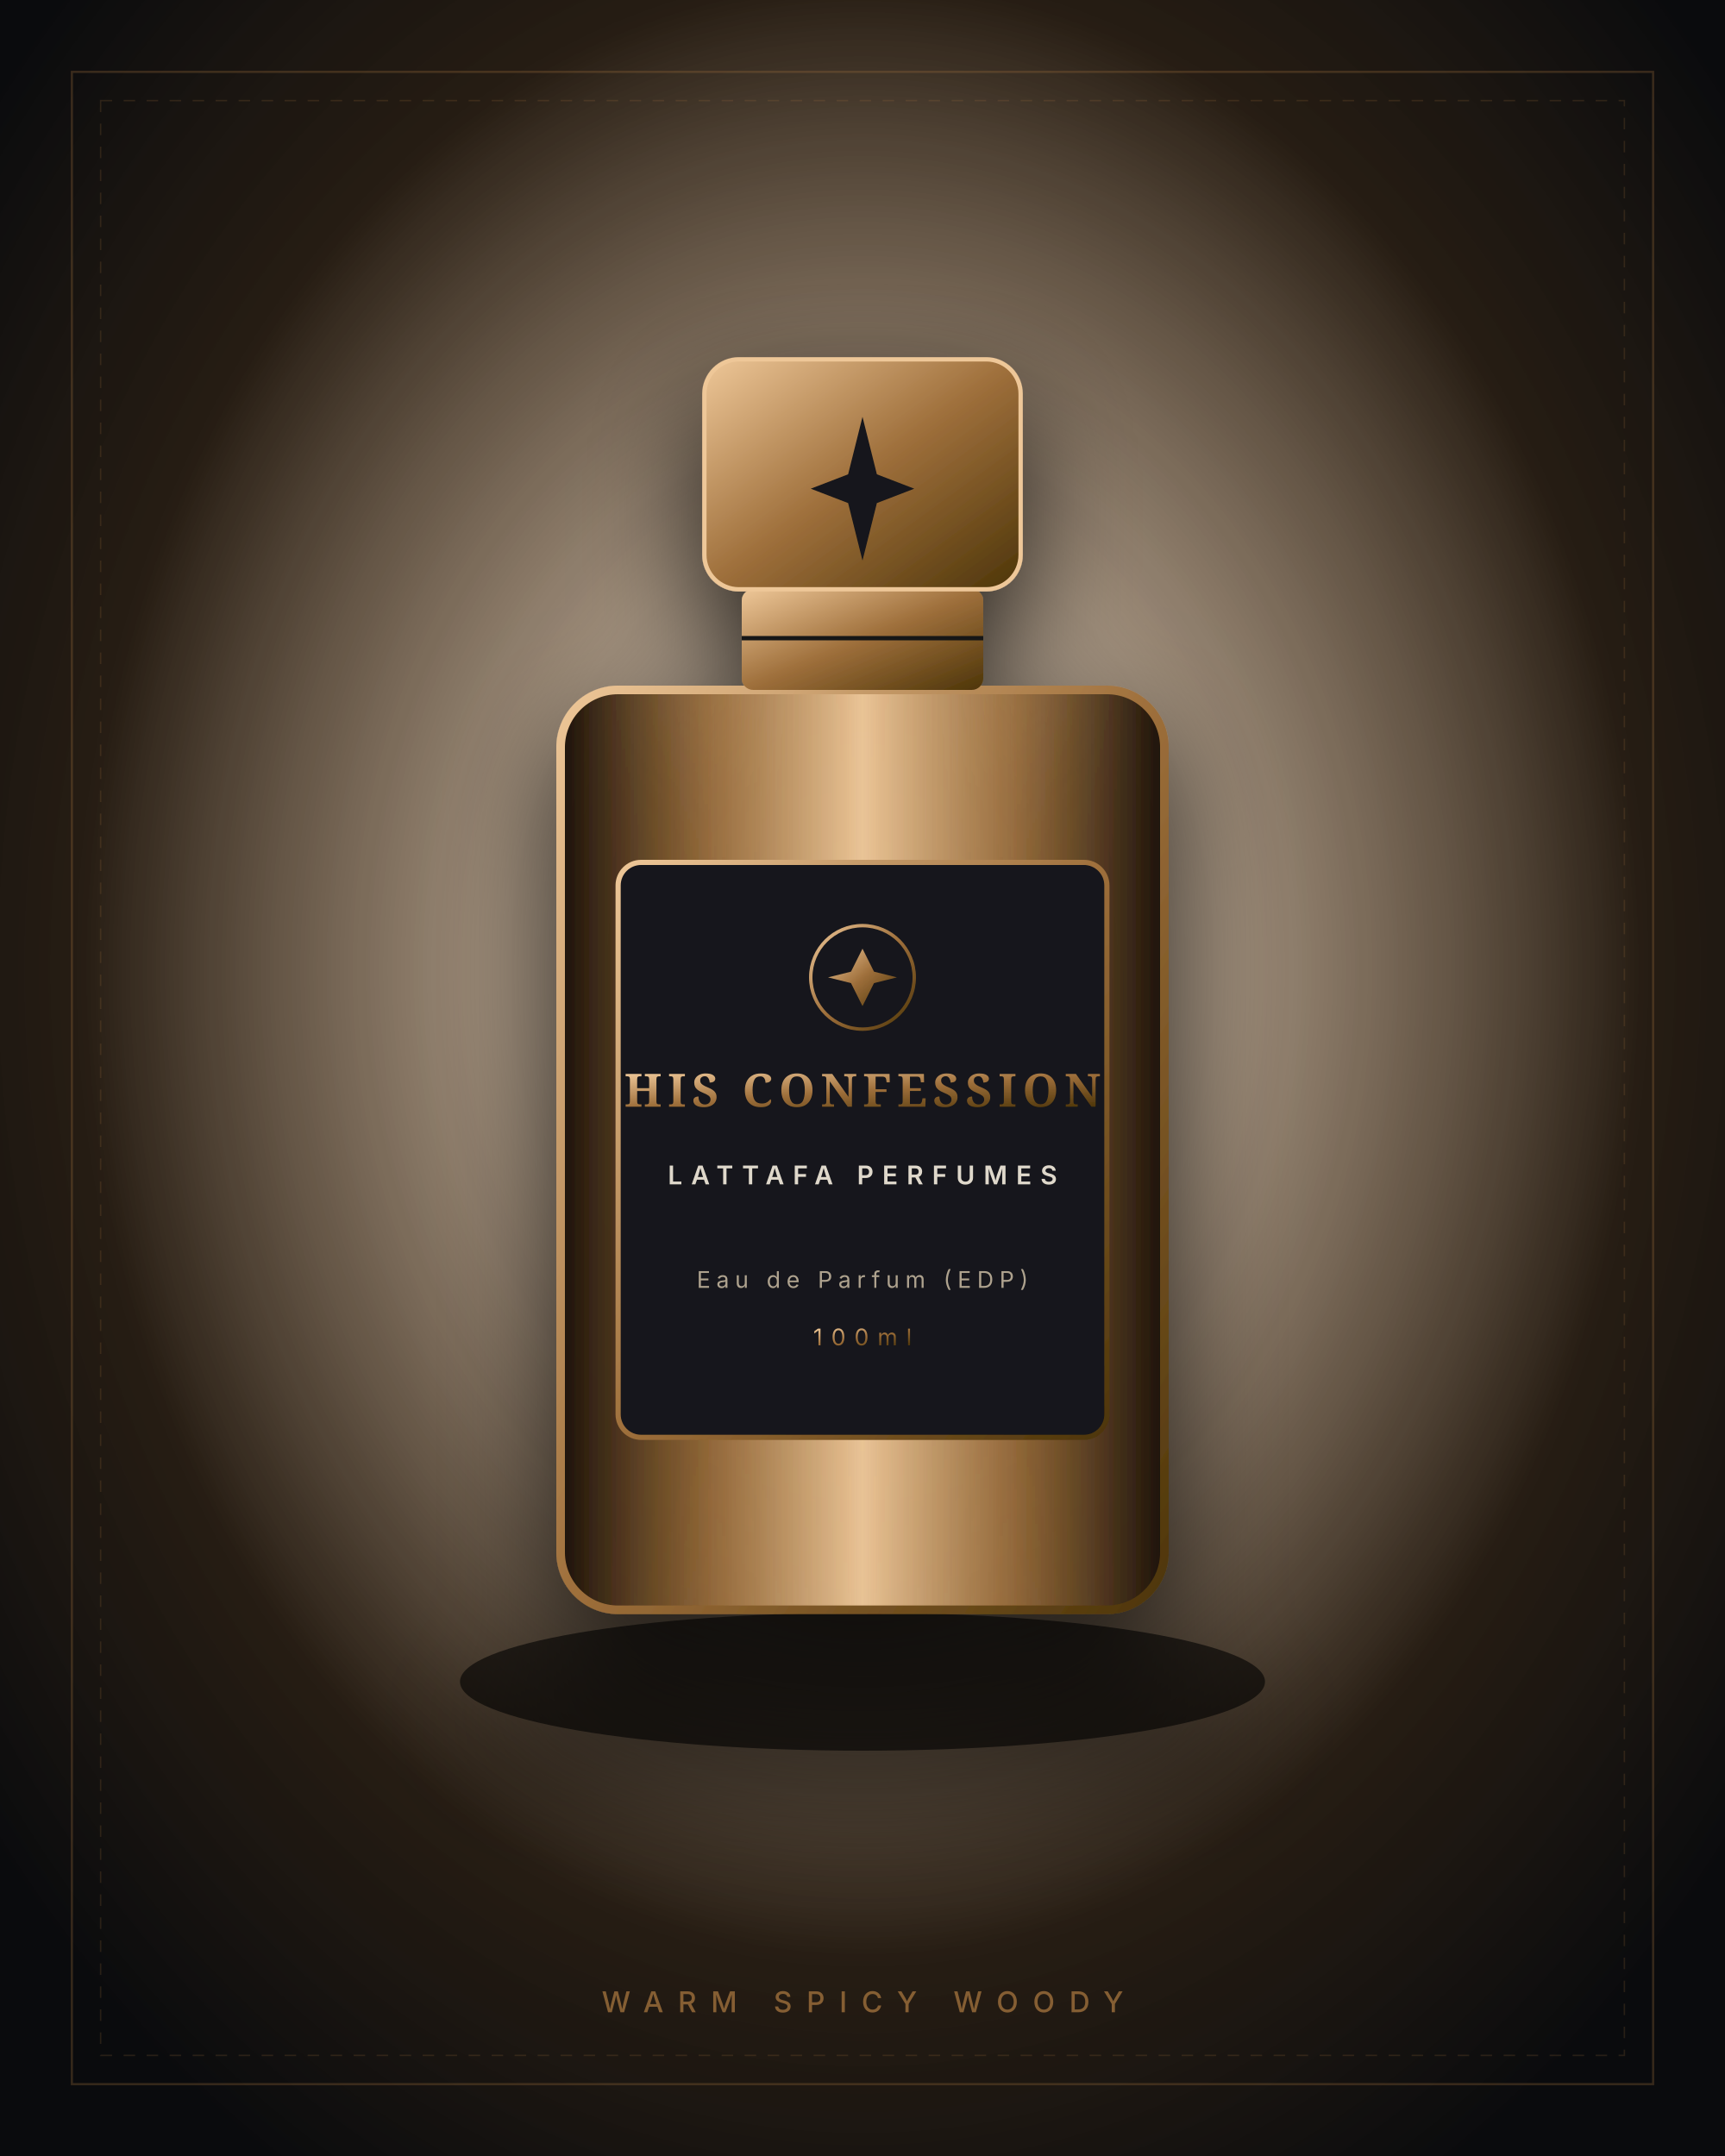
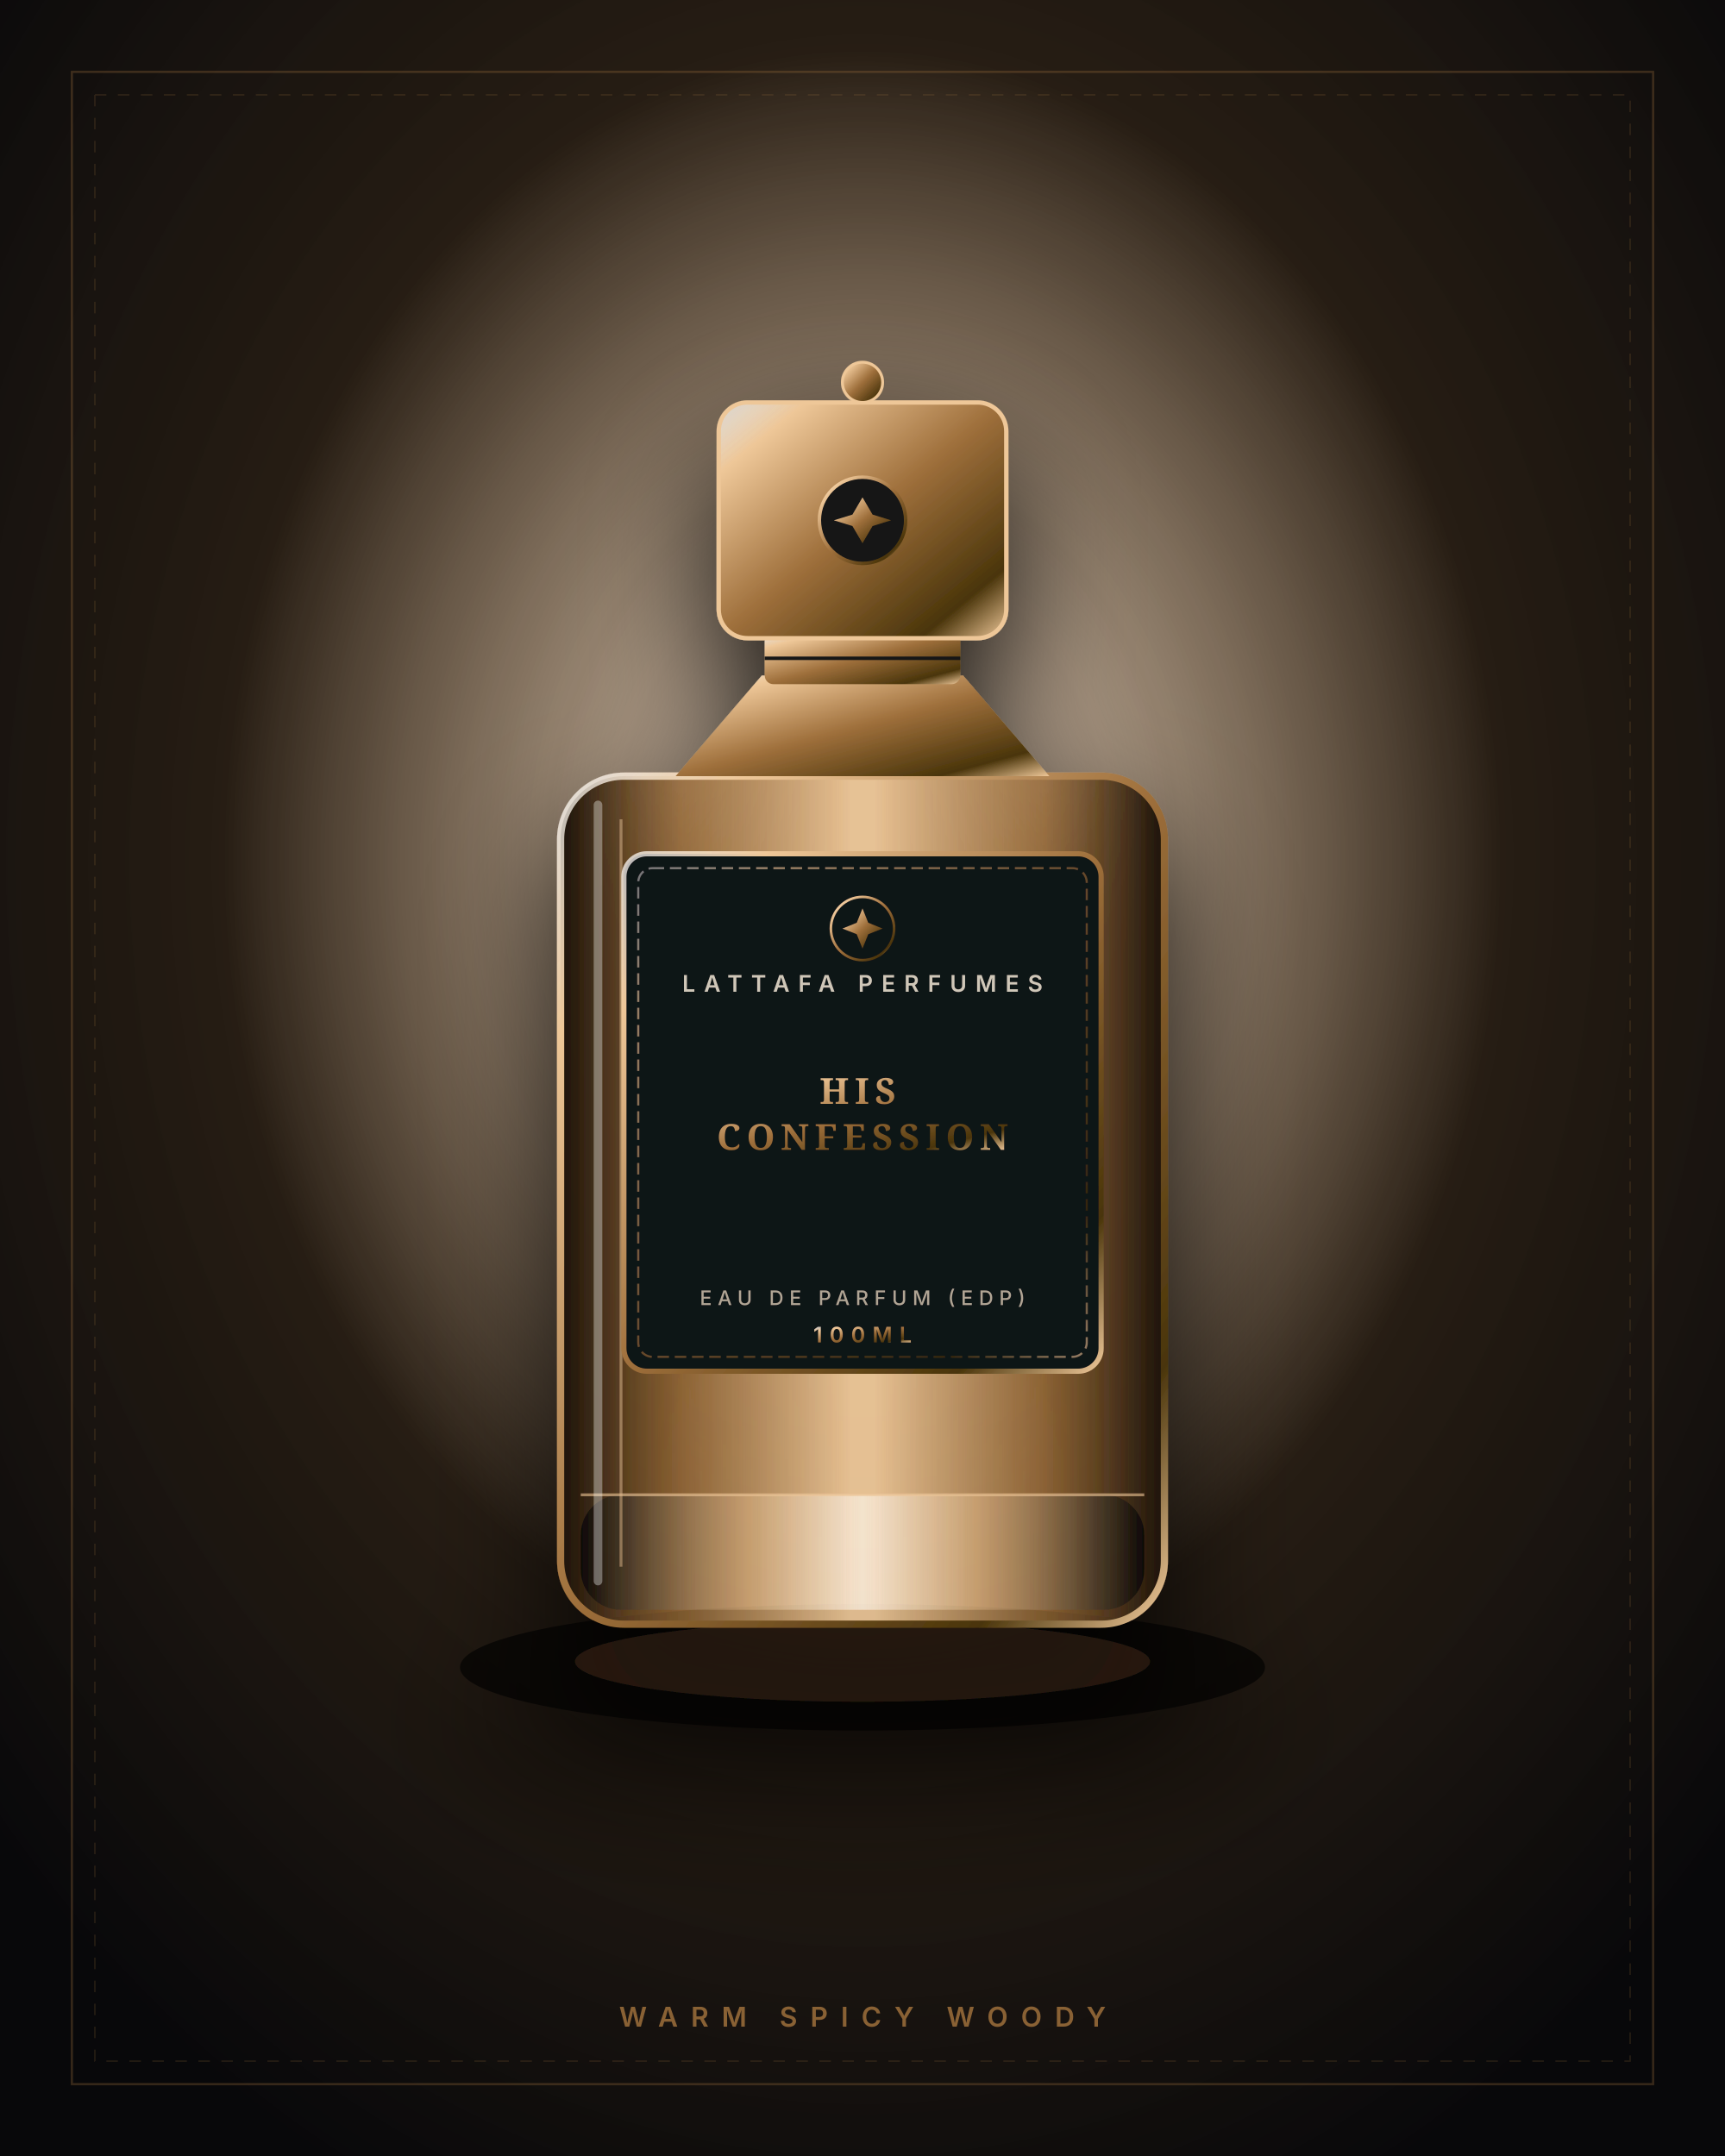
<svg xmlns="http://www.w3.org/2000/svg" viewBox="0 0 600 750" width="600" height="750">
  <defs>
-     <radialGradient id="ambG" cx="50%" cy="45%" r="65%">
-       <stop offset="0%" stop-color="#9e6f3b" stop-opacity="0.25" />
-       <stop offset="70%" stop-color="#1c1208" stop-opacity="0.95" />
-       <stop offset="100%" stop-color="#0a0b0d" />
+     <radialGradient id="ambG" cx="50%" cy="40%" r="68%">
+       <stop offset="0%" stop-color="#9e6f3b" stop-opacity="0.32" />
+       <stop offset="55%" stop-color="#1c1208" stop-opacity="0.95" />
+       <stop offset="100%" stop-color="#08080a" />
    </radialGradient>
    <linearGradient id="metalG" x1="0%" y1="0%" x2="100%" y2="100%">
-       <stop offset="0%" stop-color="#eec798" />
+       <stop offset="0%" stop-color="#ffffff" stop-opacity="0.7" />
+       <stop offset="15%" stop-color="#eec798" />
      <stop offset="50%" stop-color="#9e6f3b" />
-       <stop offset="100%" stop-color="#4d3509" />
+       <stop offset="85%" stop-color="#4a350b" />
+       <stop offset="100%" stop-color="#eec798" />
    </linearGradient>
    <linearGradient id="bodyG" x1="0%" y1="0%" x2="100%" y2="0%">
      <stop offset="0%" stop-color="#1c1208" />
-       <stop offset="25%" stop-color="#9e6f3b" stop-opacity="0.8" />
-       <stop offset="50%" stop-color="#eec798" stop-opacity="0.95" />
-       <stop offset="75%" stop-color="#9e6f3b" stop-opacity="0.8" />
+       <stop offset="20%" stop-color="#9e6f3b" stop-opacity="0.75" />
+       <stop offset="48%" stop-color="#eec798" stop-opacity="0.92" />
+       <stop offset="52%" stop-color="#eec798" stop-opacity="0.92" />
+       <stop offset="80%" stop-color="#9e6f3b" stop-opacity="0.75" />
      <stop offset="100%" stop-color="#1c1208" />
    </linearGradient>
-     <filter id="dropShadow" x="-20%" y="-20%" width="140%" height="140%">
-       <feDropShadow dx="0" dy="16" stdDeviation="20" flood-color="#000000" flood-opacity="0.75" />
+     <linearGradient id="baseG" x1="0%" y1="0%" x2="100%" y2="0%">
+       <stop offset="0%" stop-color="#000000" stop-opacity="0.8" />
+       <stop offset="30%" stop-color="#eec798" stop-opacity="0.4" />
+       <stop offset="50%" stop-color="#ffffff" stop-opacity="0.6" />
+       <stop offset="70%" stop-color="#eec798" stop-opacity="0.4" />
+       <stop offset="100%" stop-color="#000000" stop-opacity="0.8" />
+     </linearGradient>
+     <filter id="flaconShadow" x="-30%" y="-20%" width="160%" height="150%">
+       <feDropShadow dx="0" dy="20" stdDeviation="22" flood-color="#000000" flood-opacity="0.85" />
    </filter>
  </defs>
  <rect width="600" height="750" fill="url(#ambG)" />
-   <rect x="25" y="25" width="550" height="700" fill="none" stroke="#9e6f3b" stroke-width="0.75" opacity="0.3" />
-   <rect x="35" y="35" width="530" height="680" fill="none" stroke="#9e6f3b" stroke-width="0.5" stroke-dasharray="4,4" opacity="0.2" />
-   <g transform="translate(300, 360)" filter="url(#dropShadow)">
-     <ellipse cx="0" cy="225" rx="140" ry="24" fill="#000000" opacity="0.6" />
-     <rect x="-105" y="-120" width="210" height="320" rx="20" fill="url(#bodyG)" stroke="url(#metalG)" stroke-width="3" />
-     <rect x="-85" y="-60" width="170" height="200" rx="8" fill="#14151a" stroke="url(#metalG)" stroke-width="1.8" />
-     <circle cx="0" cy="-20" r="18" fill="none" stroke="url(#metalG)" stroke-width="1.2" />
-     <polygon points="0,-30 4,-22 12,-20 4,-18 0,-10 -4,-18 -12,-20 -4,-22" fill="url(#metalG)" />
-     <text x="0" y="25" font-family="'Cinzel', 'Playfair Display', serif" font-size="16" font-weight="700" letter-spacing="2" fill="url(#metalG)" text-anchor="middle">HIS CONFESSION</text>
-     <text x="0" y="52" font-family="'Inter', sans-serif" font-size="9" font-weight="600" letter-spacing="3" fill="#dfd8cb" text-anchor="middle">LATTAFA PERFUMES</text>
-     <line x1="-50" y1="68" x2="50" y2="68" stroke="url(#metalG)" stroke-width="0.8" opacity="0.6" />
-     <text x="0" y="88" font-family="'Inter', sans-serif" font-size="8" letter-spacing="2" fill="#aea28e" text-anchor="middle">Eau de Parfum (EDP)</text>
-     <text x="0" y="108" font-family="'Inter', sans-serif" font-size="8" letter-spacing="3" fill="url(#metalG)" text-anchor="middle">100ml</text>
-     <rect x="-42" y="-155" width="84" height="35" rx="4" fill="url(#metalG)" />
-     <line x1="-42" y1="-138" x2="42" y2="-138" stroke="#121316" stroke-width="1.5" />
-     <rect x="-55" y="-235" width="110" height="80" rx="12" fill="url(#metalG)" stroke="#eec798" stroke-width="1.5" />
-     <polygon points="0,-215 5,-195 18,-190 5,-185 0,-165 -5,-185 -18,-190 -5,-195" fill="#15161a" />
+   <rect x="25" y="25" width="550" height="700" fill="none" stroke="#9e6f3b" stroke-width="0.75" opacity="0.32" />
+   <rect x="33" y="33" width="534" height="684" fill="none" stroke="#9e6f3b" stroke-width="0.5" stroke-dasharray="4,4" opacity="0.2" />
+   <g transform="translate(300, 365)" filter="url(#flaconShadow)">
+     <ellipse cx="0" cy="215" rx="140" ry="22" fill="#000000" opacity="0.65" />
+     <ellipse cx="0" cy="213" rx="100" ry="14" fill="#9e6f3b" opacity="0.2" />
+     <rect x="-105" y="-95" width="210" height="295" rx="22" fill="url(#bodyG)" stroke="url(#metalG)" stroke-width="2.5" />
+     <rect x="-98" y="155" width="196" height="40" rx="14" fill="url(#baseG)" opacity="0.9" />
+     <line x1="-98" y1="155" x2="98" y2="155" stroke="#eec798" stroke-width="1" opacity="0.6" />
+     <line x1="-92" y1="-85" x2="-92" y2="185" stroke="#ffffff" stroke-width="3" stroke-linecap="round" opacity="0.35" />
+     <line x1="-84" y1="-80" x2="-84" y2="180" stroke="#eec798" stroke-width="1" opacity="0.45" />
+     <rect x="-83.0" y="-68.0" width="166" height="180" rx="8" fill="#111216" stroke="url(#metalG)" stroke-width="1.8" />
+     <rect x="-78.0" y="-63.0" width="156" height="170" rx="5" fill="none" stroke="url(#metalG)" stroke-width="0.75" stroke-dasharray="4,2" opacity="0.6" />
+     <g transform="translate(0, -42.0)">
+       <circle cx="0" cy="0" r="11" fill="none" stroke="url(#metalG)" stroke-width="0.9" />
+       <polygon points="0,-7 2,-2 7,0 2,2 0,7 -2,2 -7,0 -2,-2" fill="url(#metalG)" />
+     </g>
+     <text x="0" y="-20.0" font-family="'Inter', -apple-system, sans-serif" font-size="8" font-weight="600" letter-spacing="3" fill="#cfc7b8" text-anchor="middle">LATTAFA PERFUMES</text>
+     <line x1="-63.0" y1="-12.0" x2="63.0" y2="-12.0" stroke="url(#metalG)" stroke-width="0.6" opacity="0.5" />
+     <text x="0" y="19" font-family="'Cinzel', 'Playfair Display', 'Georgia', serif" font-size="12.5" font-weight="700" letter-spacing="2" fill="url(#metalG)" text-anchor="middle">
+       <tspan x="0" dy="0">HIS</tspan>
+       <tspan x="0" dy="16">CONFESSION</tspan>
+     </text>
+     <line x1="-59.0" y1="74.0" x2="59.0" y2="74.0" stroke="url(#metalG)" stroke-width="0.6" opacity="0.5" />
+     <text x="0" y="89.0" font-family="'Inter', -apple-system, sans-serif" font-size="7" font-weight="500" letter-spacing="2" fill="#b0a594" text-anchor="middle">EAU DE PARFUM (EDP)</text>
+     <text x="0" y="102.0" font-family="'Inter', -apple-system, sans-serif" font-size="7.5" font-weight="600" letter-spacing="2.5" fill="url(#metalG)" text-anchor="middle">100ML</text>
+     <path d="M-65,-95 L-35,-130 L35,-130 L65,-95 Z" fill="url(#metalG)" />
+     <rect x="-34" y="-145" width="68" height="18" rx="3" fill="url(#metalG)" />
+     <line x1="-34" y1="-136" x2="34" y2="-136" stroke="#121316" stroke-width="1.2" />
+     <rect x="-50" y="-225" width="100" height="82" rx="10" fill="url(#metalG)" stroke="#eec798" stroke-width="1.5" />
+     <circle cx="0" cy="-184" r="15" fill="#121316" stroke="url(#metalG)" stroke-width="1.2" />
+     <polygon points="0,-192 3.5,-186 10,-184 3.5,-182 0,-176 -3.5,-182 -10,-184 -3.5,-186" fill="url(#metalG)" />
+     <circle cx="0" cy="-232" r="7" fill="url(#metalG)" stroke="#eec798" stroke-width="1" />
  </g>
-   <text x="300" y="700" font-family="'Inter', sans-serif" font-size="10" font-weight="500" letter-spacing="5" fill="#9e6f3b" opacity="0.8" text-anchor="middle">WARM SPICY WOODY</text>
+   <text x="300" y="705" font-family="'Inter', -apple-system, sans-serif" font-size="9.5" font-weight="600" letter-spacing="4.5" fill="#9e6f3b" opacity="0.85" text-anchor="middle">WARM SPICY WOODY</text>
</svg>
